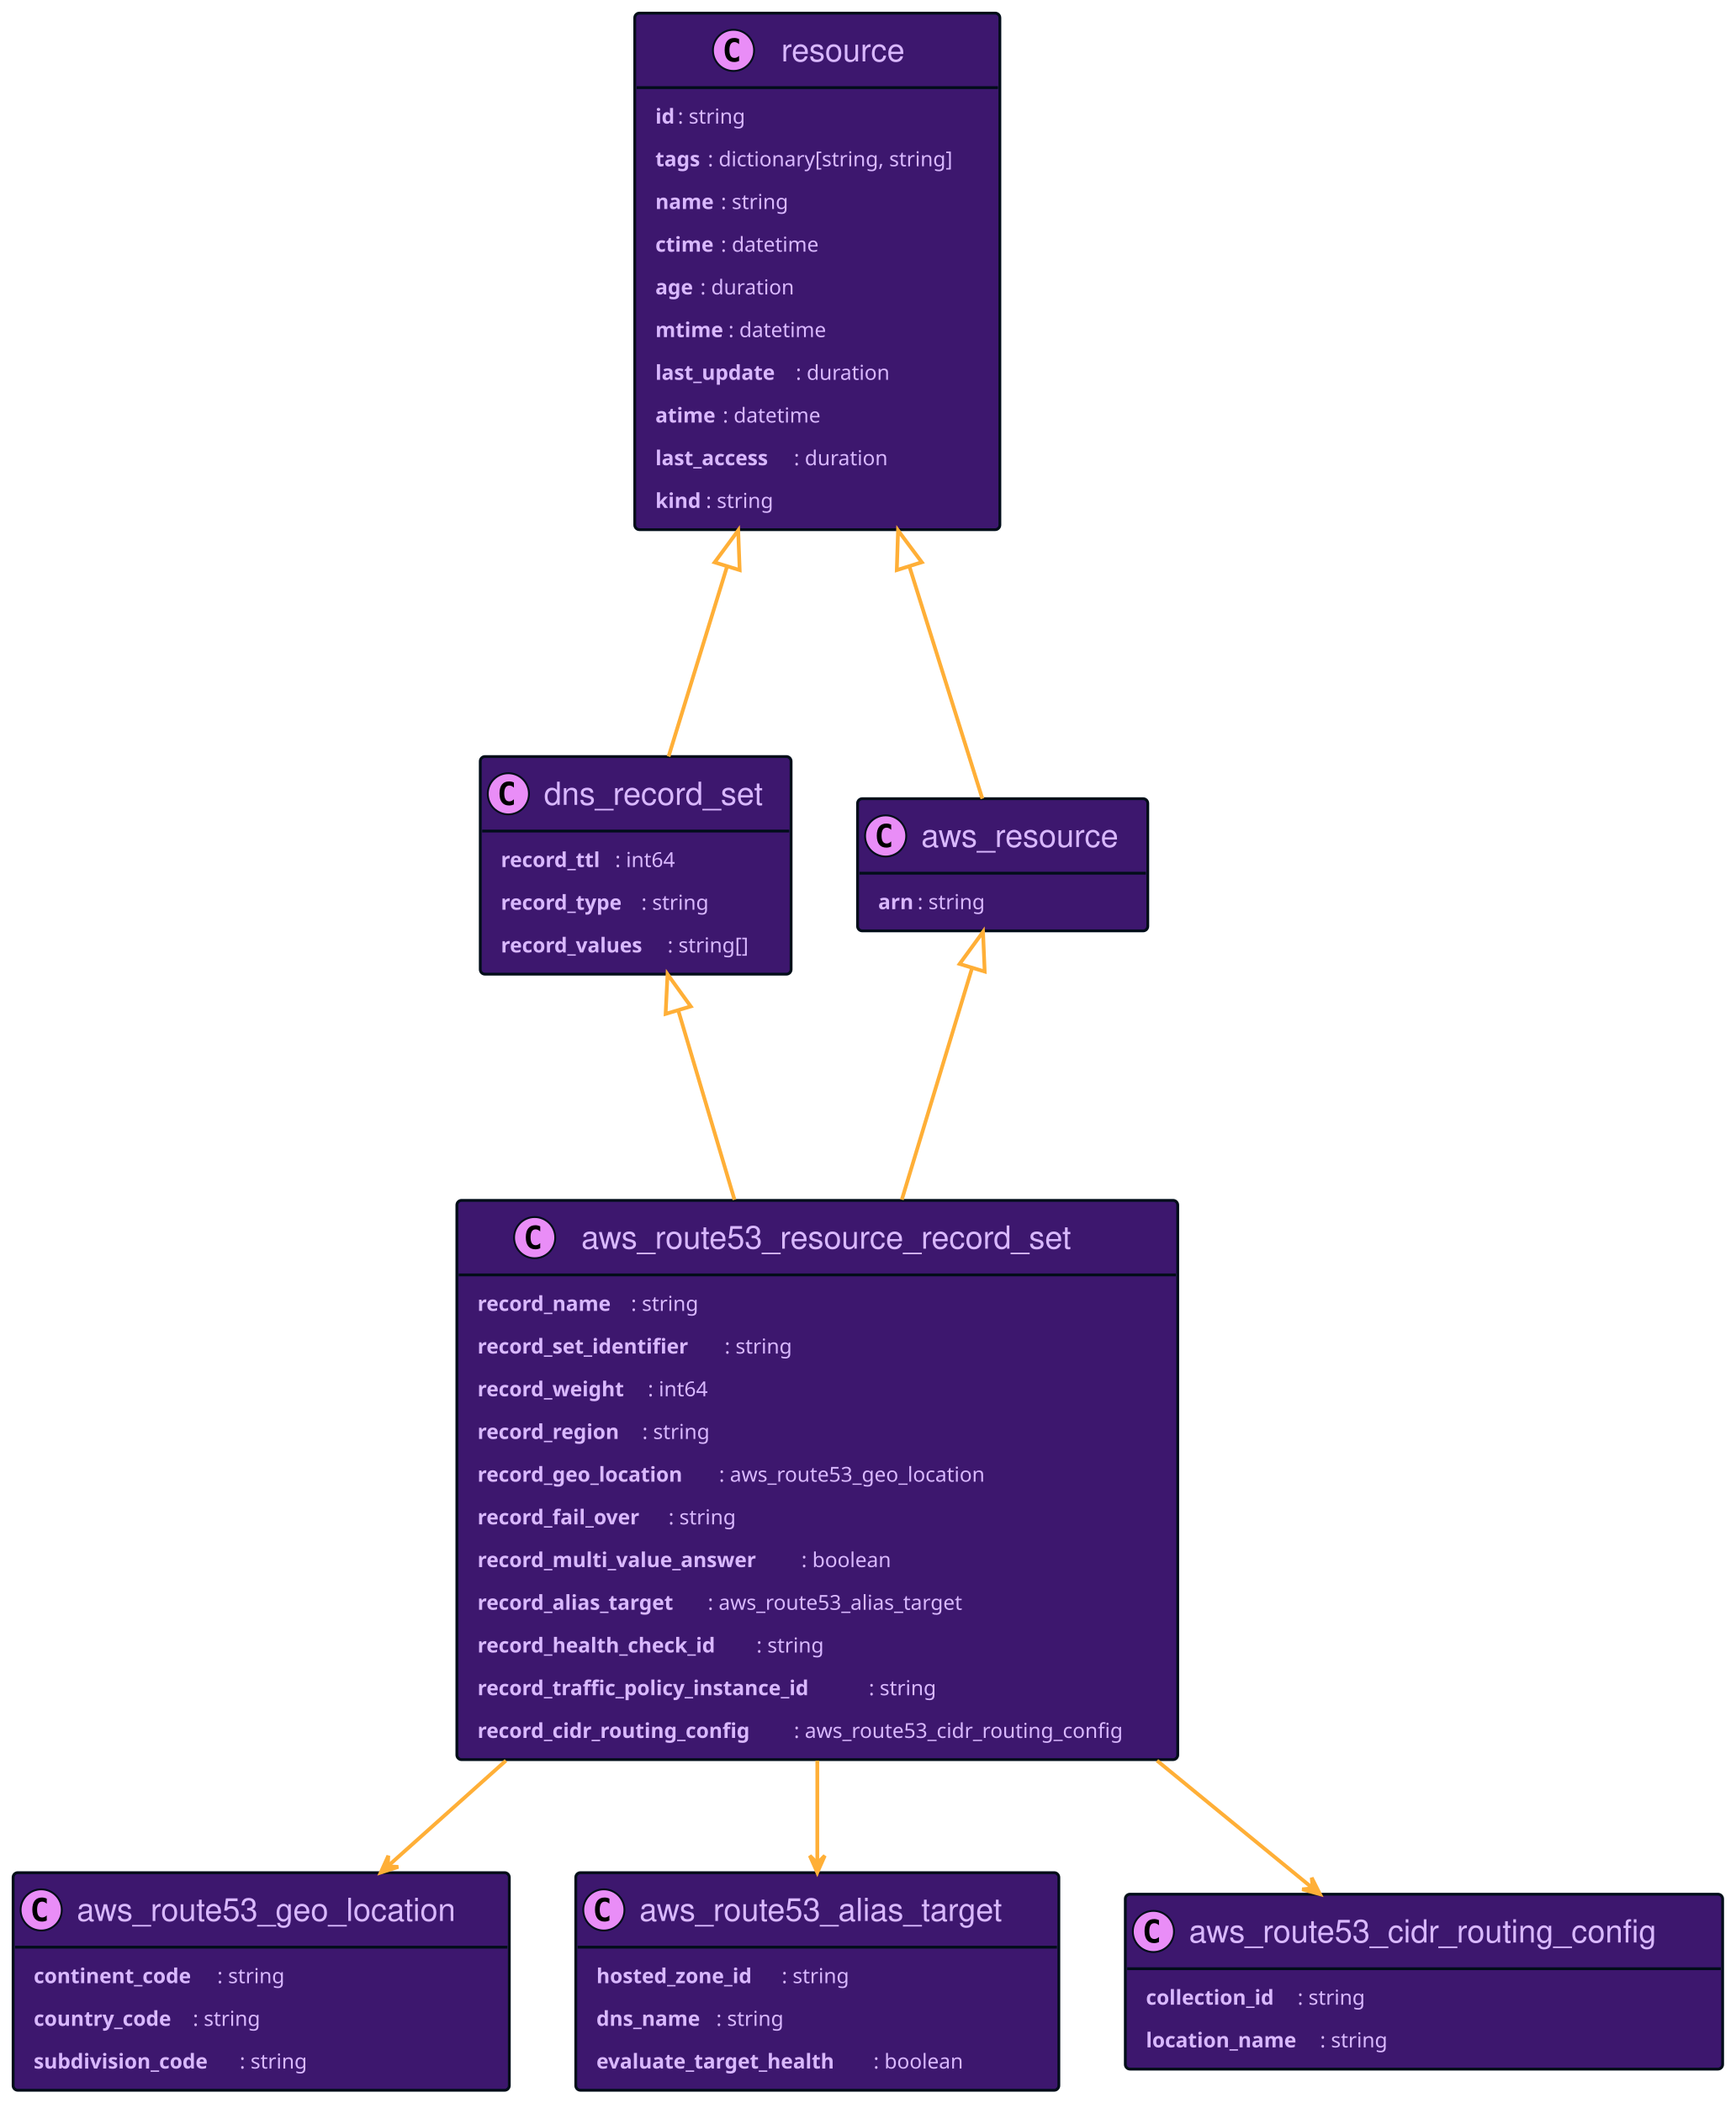
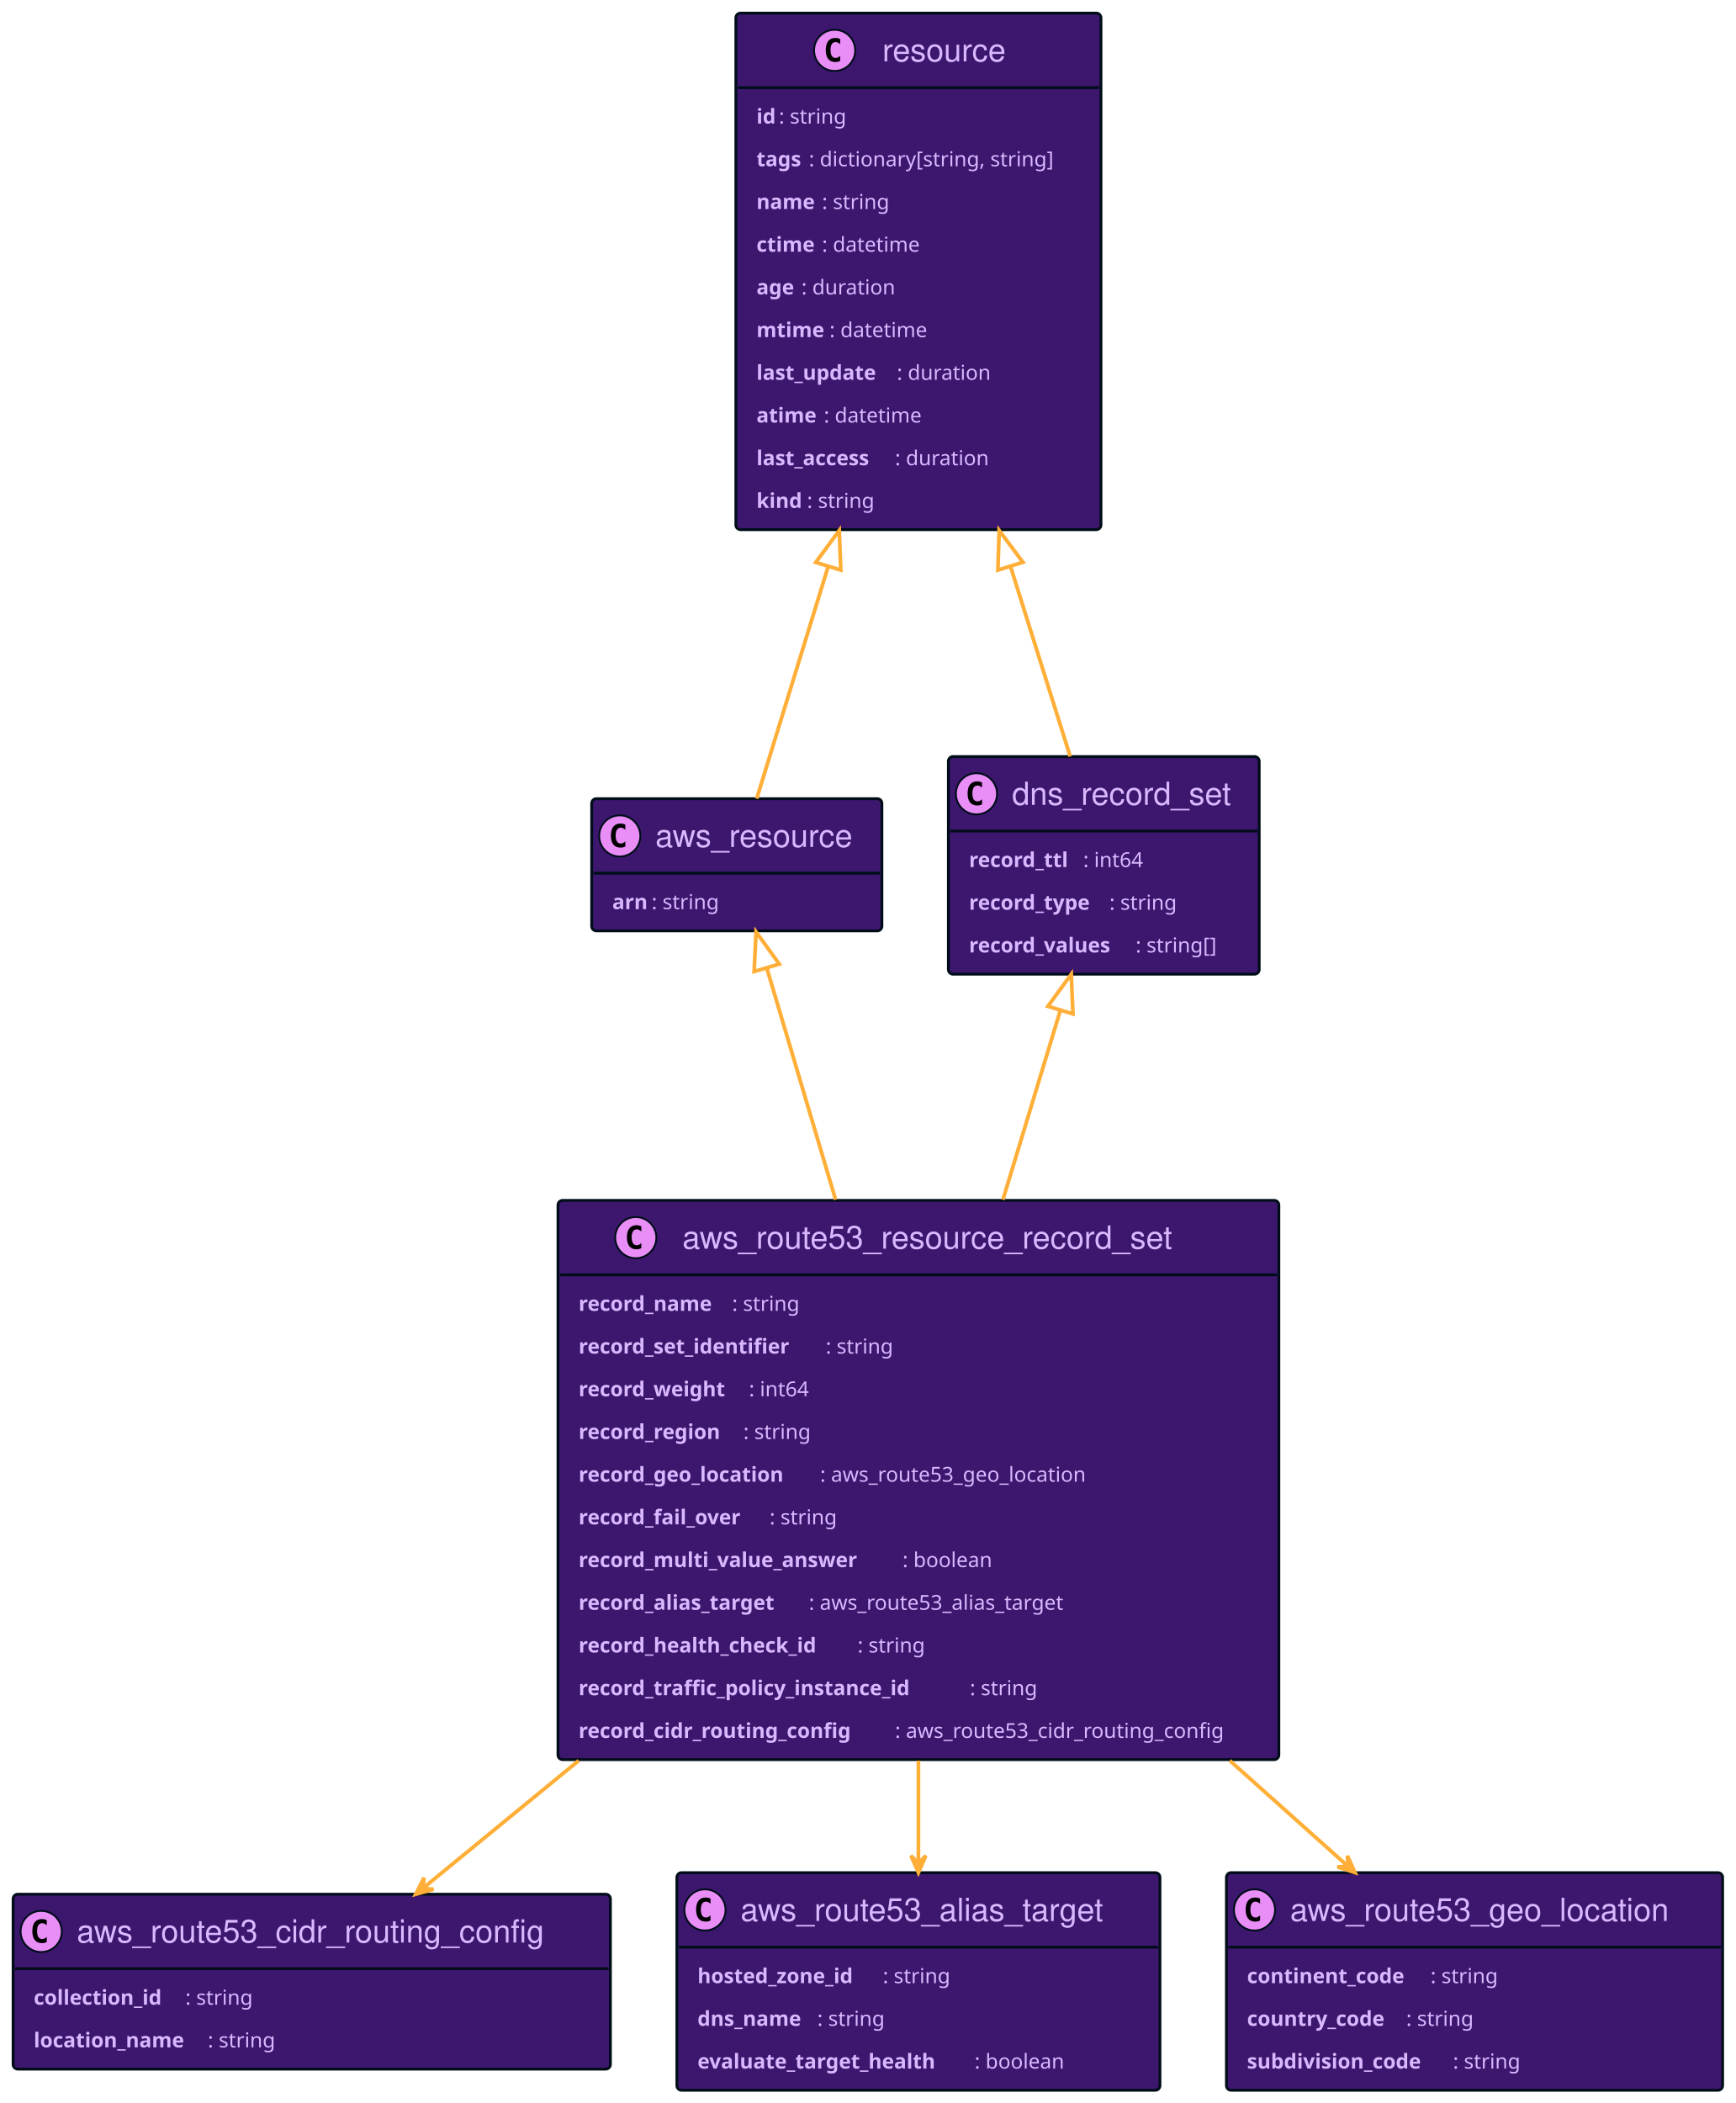
<svg xmlns="http://www.w3.org/2000/svg" xmlns:xlink="http://www.w3.org/1999/xlink" width="927" height="1123" preserveAspectRatio="none" style="width:927px;height:1123px;background:#00000000">
-   <a xlink:actuate="onRequest" xlink:href="#a" xlink:show="new" xlink:title="#dns_record_set" xlink:type="simple" target="_top">
-     <rect id="a" width="166" height="116.203" x="256.5" y="404" fill="#3D176E" rx="2.5" ry="2.5" style="stroke:#000d19;stroke-width:1.5" />
-     <circle cx="271.5" cy="423.894" r="11" fill="#E98DF7" style="stroke:#000d19;stroke-width:1" />
-     <path d="M274.469 429.535q-.578.297-1.219.438-.64.156-1.344.156-2.5 0-3.828-1.64-1.312-1.657-1.312-4.782t1.312-4.781q1.328-1.656 3.828-1.656.703 0 1.344.156.656.156 1.219.453v2.719q-.625-.579-1.219-.844-.594-.281-1.219-.281-1.344 0-2.031 1.078-.688 1.062-.688 3.156 0 2.094.688 3.172.688 1.062 2.031 1.062.625 0 1.219-.265.594-.281 1.219-.86v2.72Z" />
-     <text x="290.5" y="429.78" fill="#D9B8FF" font-family="Helvetica" font-size="17" textLength="124">dns_record_set</text>
-     <path d="M257.5 443.789h164" style="stroke:#000d19;stroke-width:1.5" />
-     <text x="267.5" y="463" fill="#D9B8FF" font-family="sans-serif" font-size="11" font-weight="bold" textLength="61">record_ttl</text>
-     <text x="328.5" y="463" fill="#D9B8FF" font-family="sans-serif" font-size="11" textLength="36">: int64</text>
-     <text x="267.5" y="485.804" fill="#D9B8FF" font-family="sans-serif" font-size="11" font-weight="bold" textLength="75">record_type</text>
-     <text x="342.5" y="485.804" fill="#D9B8FF" font-family="sans-serif" font-size="11" textLength="41">: string</text>
-     <text x="267.5" y="508.609" fill="#D9B8FF" font-family="sans-serif" font-size="11" font-weight="bold" textLength="89">record_values</text>
-     <text x="356.5" y="508.609" fill="#D9B8FF" font-family="sans-serif" font-size="11" textLength="49">: string[]</text>
+   <a xlink:actuate="onRequest" xlink:href="#a" xlink:show="new" xlink:title="#aws_route53_cidr_routing_config" xlink:type="simple" target="_top">
+     <rect id="a" width="319" height="93.398" x="7" y="1011.5" fill="#3D176E" rx="2.5" ry="2.5" style="stroke:#000d19;stroke-width:1.5" />
+     <circle cx="22" cy="1031.395" r="11" fill="#E98DF7" style="stroke:#000d19;stroke-width:1" />
+     <path d="M24.969 1037.035q-.578.297-1.219.438-.64.156-1.344.156-2.5 0-3.828-1.64-1.312-1.657-1.312-4.782t1.312-4.781q1.328-1.656 3.828-1.656.703 0 1.344.156.656.156 1.219.453v2.719q-.625-.578-1.219-.844-.594-.281-1.219-.281-1.343 0-2.031 1.078-.688 1.062-.688 3.156 0 2.094.688 3.172.688 1.062 2.031 1.062.625 0 1.219-.265.594-.281 1.219-.86v2.72Z" />
+     <text x="41" y="1037.28" fill="#D9B8FF" font-family="Helvetica" font-size="17" textLength="277">aws_route53_cidr_routing_config</text>
+     <path d="M8 1051.289h317" style="stroke:#000d19;stroke-width:1.5" />
+     <text x="18" y="1070.499" fill="#D9B8FF" font-family="sans-serif" font-size="11" font-weight="bold" textLength="81">collection_id</text>
+     <text x="99" y="1070.499" fill="#D9B8FF" font-family="sans-serif" font-size="11" textLength="41">: string</text>
+     <text x="18" y="1093.304" fill="#D9B8FF" font-family="sans-serif" font-size="11" font-weight="bold" textLength="93">location_name</text>
+     <text x="111" y="1093.304" fill="#D9B8FF" font-family="sans-serif" font-size="11" textLength="41">: string</text>
  </a>
  <a xlink:actuate="onRequest" xlink:href="#b" xlink:show="new" xlink:title="#resource" xlink:type="simple" target="_top">
-     <rect id="b" width="195" height="275.836" x="339" y="7" fill="#3D176E" rx="2.5" ry="2.5" style="stroke:#000d19;stroke-width:1.5" />
-     <circle cx="391.75" cy="26.895" r="11" fill="#E98DF7" style="stroke:#000d19;stroke-width:1" />
-     <path d="M394.719 32.535q-.578.297-1.219.438-.64.156-1.344.156-2.5 0-3.828-1.64-1.312-1.657-1.312-4.782t1.312-4.781q1.328-1.656 3.828-1.656.703 0 1.344.156.656.156 1.219.453v2.719q-.625-.578-1.219-.844-.594-.281-1.219-.281-1.344 0-2.031 1.078-.688 1.062-.688 3.156 0 2.094.688 3.172.688 1.062 2.031 1.062.625 0 1.219-.265.594-.281 1.219-.86v2.72Z" />
-     <text x="417.25" y="32.78" fill="#D9B8FF" font-family="Helvetica" font-size="17" textLength="71">resource</text>
-     <path d="M340 46.789h193" style="stroke:#000d19;stroke-width:1.5" />
-     <text x="350" y="65.999" fill="#D9B8FF" font-family="sans-serif" font-size="11" font-weight="bold" textLength="12">id</text>
-     <text x="362" y="65.999" fill="#D9B8FF" font-family="sans-serif" font-size="11" textLength="41">: string</text>
-     <text x="350" y="88.804" fill="#D9B8FF" font-family="sans-serif" font-size="11" font-weight="bold" textLength="28">tags</text>
-     <text x="378" y="88.804" fill="#D9B8FF" font-family="sans-serif" font-size="11" textLength="145">: dictionary[string, string]</text>
-     <text x="350" y="111.609" fill="#D9B8FF" font-family="sans-serif" font-size="11" font-weight="bold" textLength="35">name</text>
-     <text x="385" y="111.609" fill="#D9B8FF" font-family="sans-serif" font-size="11" textLength="41">: string</text>
-     <text x="350" y="134.414" fill="#D9B8FF" font-family="sans-serif" font-size="11" font-weight="bold" textLength="35">ctime</text>
-     <text x="385" y="134.414" fill="#D9B8FF" font-family="sans-serif" font-size="11" textLength="58">: datetime</text>
-     <text x="350" y="157.218" fill="#D9B8FF" font-family="sans-serif" font-size="11" font-weight="bold" textLength="24">age</text>
-     <text x="374" y="157.218" fill="#D9B8FF" font-family="sans-serif" font-size="11" textLength="55">: duration</text>
-     <text x="350" y="180.023" fill="#D9B8FF" font-family="sans-serif" font-size="11" font-weight="bold" textLength="39">mtime</text>
-     <text x="389" y="180.023" fill="#D9B8FF" font-family="sans-serif" font-size="11" textLength="58">: datetime</text>
-     <text x="350" y="202.828" fill="#D9B8FF" font-family="sans-serif" font-size="11" font-weight="bold" textLength="75">last_update</text>
-     <text x="425" y="202.828" fill="#D9B8FF" font-family="sans-serif" font-size="11" textLength="55">: duration</text>
-     <text x="350" y="225.632" fill="#D9B8FF" font-family="sans-serif" font-size="11" font-weight="bold" textLength="36">atime</text>
-     <text x="386" y="225.632" fill="#D9B8FF" font-family="sans-serif" font-size="11" textLength="58">: datetime</text>
-     <text x="350" y="248.437" fill="#D9B8FF" font-family="sans-serif" font-size="11" font-weight="bold" textLength="74">last_access</text>
-     <text x="424" y="248.437" fill="#D9B8FF" font-family="sans-serif" font-size="11" textLength="55">: duration</text>
-     <text x="350" y="271.242" fill="#D9B8FF" font-family="sans-serif" font-size="11" font-weight="bold" textLength="27">kind</text>
-     <text x="377" y="271.242" fill="#D9B8FF" font-family="sans-serif" font-size="11" textLength="41">: string</text>
+     <rect id="b" width="195" height="275.836" x="393" y="7" fill="#3D176E" rx="2.5" ry="2.5" style="stroke:#000d19;stroke-width:1.5" />
+     <circle cx="445.75" cy="26.895" r="11" fill="#E98DF7" style="stroke:#000d19;stroke-width:1" />
+     <path d="M448.719 32.535q-.578.297-1.219.438-.64.156-1.344.156-2.5 0-3.828-1.64-1.312-1.657-1.312-4.782t1.312-4.781q1.328-1.656 3.828-1.656.703 0 1.344.156.656.156 1.219.453v2.719q-.625-.578-1.219-.844-.594-.281-1.219-.281-1.344 0-2.031 1.078-.688 1.062-.688 3.156 0 2.094.688 3.172.688 1.062 2.031 1.062.625 0 1.219-.265.594-.281 1.219-.86v2.72Z" />
+     <text x="471.25" y="32.78" fill="#D9B8FF" font-family="Helvetica" font-size="17" textLength="71">resource</text>
+     <path d="M394 46.789h193" style="stroke:#000d19;stroke-width:1.5" />
+     <text x="404" y="65.999" fill="#D9B8FF" font-family="sans-serif" font-size="11" font-weight="bold" textLength="12">id</text>
+     <text x="416" y="65.999" fill="#D9B8FF" font-family="sans-serif" font-size="11" textLength="41">: string</text>
+     <text x="404" y="88.804" fill="#D9B8FF" font-family="sans-serif" font-size="11" font-weight="bold" textLength="28">tags</text>
+     <text x="432" y="88.804" fill="#D9B8FF" font-family="sans-serif" font-size="11" textLength="145">: dictionary[string, string]</text>
+     <text x="404" y="111.609" fill="#D9B8FF" font-family="sans-serif" font-size="11" font-weight="bold" textLength="35">name</text>
+     <text x="439" y="111.609" fill="#D9B8FF" font-family="sans-serif" font-size="11" textLength="41">: string</text>
+     <text x="404" y="134.414" fill="#D9B8FF" font-family="sans-serif" font-size="11" font-weight="bold" textLength="35">ctime</text>
+     <text x="439" y="134.414" fill="#D9B8FF" font-family="sans-serif" font-size="11" textLength="58">: datetime</text>
+     <text x="404" y="157.218" fill="#D9B8FF" font-family="sans-serif" font-size="11" font-weight="bold" textLength="24">age</text>
+     <text x="428" y="157.218" fill="#D9B8FF" font-family="sans-serif" font-size="11" textLength="55">: duration</text>
+     <text x="404" y="180.023" fill="#D9B8FF" font-family="sans-serif" font-size="11" font-weight="bold" textLength="39">mtime</text>
+     <text x="443" y="180.023" fill="#D9B8FF" font-family="sans-serif" font-size="11" textLength="58">: datetime</text>
+     <text x="404" y="202.828" fill="#D9B8FF" font-family="sans-serif" font-size="11" font-weight="bold" textLength="75">last_update</text>
+     <text x="479" y="202.828" fill="#D9B8FF" font-family="sans-serif" font-size="11" textLength="55">: duration</text>
+     <text x="404" y="225.632" fill="#D9B8FF" font-family="sans-serif" font-size="11" font-weight="bold" textLength="36">atime</text>
+     <text x="440" y="225.632" fill="#D9B8FF" font-family="sans-serif" font-size="11" textLength="58">: datetime</text>
+     <text x="404" y="248.437" fill="#D9B8FF" font-family="sans-serif" font-size="11" font-weight="bold" textLength="74">last_access</text>
+     <text x="478" y="248.437" fill="#D9B8FF" font-family="sans-serif" font-size="11" textLength="55">: duration</text>
+     <text x="404" y="271.242" fill="#D9B8FF" font-family="sans-serif" font-size="11" font-weight="bold" textLength="27">kind</text>
+     <text x="431" y="271.242" fill="#D9B8FF" font-family="sans-serif" font-size="11" textLength="41">: string</text>
  </a>
  <a xlink:actuate="onRequest" xlink:href="#c" xlink:show="new" xlink:title="#aws_resource" xlink:type="simple" target="_top">
-     <rect id="c" width="155" height="70.594" x="458" y="426.5" fill="#3D176E" rx="2.5" ry="2.5" style="stroke:#000d19;stroke-width:1.5" />
-     <circle cx="473" cy="446.394" r="11" fill="#E98DF7" style="stroke:#000d19;stroke-width:1" />
-     <path d="M475.969 452.035q-.578.297-1.219.438-.64.156-1.344.156-2.5 0-3.828-1.64-1.312-1.657-1.312-4.782t1.312-4.781q1.328-1.656 3.828-1.656.703 0 1.344.156.656.156 1.219.453v2.719q-.625-.579-1.219-.844-.594-.281-1.219-.281-1.344 0-2.031 1.078-.688 1.062-.688 3.156 0 2.094.688 3.172.688 1.062 2.031 1.062.625 0 1.219-.265.594-.281 1.219-.86v2.72Z" />
-     <text x="492" y="452.28" fill="#D9B8FF" font-family="Helvetica" font-size="17" textLength="113">aws_resource</text>
-     <path d="M459 466.289h153" style="stroke:#000d19;stroke-width:1.5" />
-     <text x="469" y="485.5" fill="#D9B8FF" font-family="sans-serif" font-size="11" font-weight="bold" textLength="21">arn</text>
-     <text x="490" y="485.5" fill="#D9B8FF" font-family="sans-serif" font-size="11" textLength="41">: string</text>
+     <rect id="c" width="155" height="70.594" x="316" y="426.5" fill="#3D176E" rx="2.5" ry="2.5" style="stroke:#000d19;stroke-width:1.5" />
+     <circle cx="331" cy="446.394" r="11" fill="#E98DF7" style="stroke:#000d19;stroke-width:1" />
+     <path d="M333.969 452.035q-.578.297-1.219.438-.64.156-1.344.156-2.5 0-3.828-1.64-1.312-1.657-1.312-4.782t1.312-4.781q1.328-1.656 3.828-1.656.703 0 1.344.156.656.156 1.219.453v2.719q-.625-.579-1.219-.844-.594-.281-1.219-.281-1.344 0-2.031 1.078-.688 1.062-.688 3.156 0 2.094.688 3.172.688 1.062 2.031 1.062.625 0 1.219-.265.594-.281 1.219-.86v2.72Z" />
+     <text x="350" y="452.28" fill="#D9B8FF" font-family="Helvetica" font-size="17" textLength="113">aws_resource</text>
+     <path d="M317 466.289h153" style="stroke:#000d19;stroke-width:1.5" />
+     <text x="327" y="485.5" fill="#D9B8FF" font-family="sans-serif" font-size="11" font-weight="bold" textLength="21">arn</text>
+     <text x="348" y="485.5" fill="#D9B8FF" font-family="sans-serif" font-size="11" textLength="41">: string</text>
  </a>
  <a xlink:actuate="onRequest" xlink:href="#d" xlink:show="new" xlink:title="#aws_route53_resource_record_set" xlink:type="simple" target="_top">
-     <rect id="d" width="385" height="298.641" x="244" y="641" fill="#3D176E" rx="2.5" ry="2.5" style="stroke:#000d19;stroke-width:1.5" />
-     <circle cx="285.55" cy="660.894" r="11" fill="#E98DF7" style="stroke:#000d19;stroke-width:1" />
-     <path d="M288.519 666.535q-.578.297-1.219.438-.64.156-1.344.156-2.5 0-3.828-1.64-1.312-1.657-1.312-4.782t1.312-4.781q1.328-1.657 3.828-1.657.703 0 1.344.157.656.156 1.219.453v2.719q-.625-.578-1.219-.844-.594-.281-1.219-.281-1.344 0-2.031 1.078-.688 1.062-.688 3.156 0 2.094.688 3.172.688 1.062 2.031 1.062.625 0 1.219-.265.594-.282 1.219-.86v2.72Z" />
-     <text x="310.45" y="666.78" fill="#D9B8FF" font-family="Helvetica" font-size="17" textLength="284">aws_route53_resource_record_set</text>
-     <path d="M245 680.789h383" style="stroke:#000d19;stroke-width:1.5" />
-     <text x="255" y="700" fill="#D9B8FF" font-family="sans-serif" font-size="11" font-weight="bold" textLength="82">record_name</text>
-     <text x="337" y="700" fill="#D9B8FF" font-family="sans-serif" font-size="11" textLength="41">: string</text>
-     <text x="255" y="722.804" fill="#D9B8FF" font-family="sans-serif" font-size="11" font-weight="bold" textLength="132">record_set_identifier</text>
-     <text x="387" y="722.804" fill="#D9B8FF" font-family="sans-serif" font-size="11" textLength="41">: string</text>
-     <text x="255" y="745.609" fill="#D9B8FF" font-family="sans-serif" font-size="11" font-weight="bold" textLength="91">record_weight</text>
-     <text x="346" y="745.609" fill="#D9B8FF" font-family="sans-serif" font-size="11" textLength="36">: int64</text>
-     <text x="255" y="768.414" fill="#D9B8FF" font-family="sans-serif" font-size="11" font-weight="bold" textLength="88">record_region</text>
-     <text x="343" y="768.414" fill="#D9B8FF" font-family="sans-serif" font-size="11" textLength="41">: string</text>
-     <text x="255" y="791.218" fill="#D9B8FF" font-family="sans-serif" font-size="11" font-weight="bold" textLength="129">record_geo_location</text>
-     <text x="384" y="791.218" fill="#D9B8FF" font-family="sans-serif" font-size="11" textLength="158">: aws_route53_geo_location</text>
-     <text x="255" y="814.023" fill="#D9B8FF" font-family="sans-serif" font-size="11" font-weight="bold" textLength="102">record_fail_over</text>
-     <text x="357" y="814.023" fill="#D9B8FF" font-family="sans-serif" font-size="11" textLength="41">: string</text>
-     <text x="255" y="836.828" fill="#D9B8FF" font-family="sans-serif" font-size="11" font-weight="bold" textLength="173">record_multi_value_answer</text>
-     <text x="428" y="836.828" fill="#D9B8FF" font-family="sans-serif" font-size="11" textLength="53">: boolean</text>
-     <text x="255" y="859.632" fill="#D9B8FF" font-family="sans-serif" font-size="11" font-weight="bold" textLength="123">record_alias_target</text>
-     <text x="378" y="859.632" fill="#D9B8FF" font-family="sans-serif" font-size="11" textLength="154">: aws_route53_alias_target</text>
-     <text x="255" y="882.437" fill="#D9B8FF" font-family="sans-serif" font-size="11" font-weight="bold" textLength="149">record_health_check_id</text>
-     <text x="404" y="882.437" fill="#D9B8FF" font-family="sans-serif" font-size="11" textLength="41">: string</text>
-     <text x="255" y="905.242" fill="#D9B8FF" font-family="sans-serif" font-size="11" font-weight="bold" textLength="209">record_traffic_policy_instance_id</text>
-     <text x="464" y="905.242" fill="#D9B8FF" font-family="sans-serif" font-size="11" textLength="41">: string</text>
-     <text x="255" y="928.046" fill="#D9B8FF" font-family="sans-serif" font-size="11" font-weight="bold" textLength="169">record_cidr_routing_config</text>
-     <text x="424" y="928.046" fill="#D9B8FF" font-family="sans-serif" font-size="11" textLength="194">: aws_route53_cidr_routing_config</text>
+     <rect id="d" width="385" height="298.641" x="298" y="641" fill="#3D176E" rx="2.5" ry="2.5" style="stroke:#000d19;stroke-width:1.5" />
+     <circle cx="339.55" cy="660.894" r="11" fill="#E98DF7" style="stroke:#000d19;stroke-width:1" />
+     <path d="M342.519 666.535q-.578.297-1.219.438-.64.156-1.344.156-2.5 0-3.828-1.64-1.312-1.657-1.312-4.782t1.312-4.781q1.328-1.657 3.828-1.657.703 0 1.344.157.656.156 1.219.453v2.719q-.625-.578-1.219-.844-.594-.281-1.219-.281-1.344 0-2.031 1.078-.688 1.062-.688 3.156 0 2.094.688 3.172.688 1.062 2.031 1.062.625 0 1.219-.265.594-.282 1.219-.86v2.72Z" />
+     <text x="364.45" y="666.78" fill="#D9B8FF" font-family="Helvetica" font-size="17" textLength="284">aws_route53_resource_record_set</text>
+     <path d="M299 680.789h383" style="stroke:#000d19;stroke-width:1.5" />
+     <text x="309" y="700" fill="#D9B8FF" font-family="sans-serif" font-size="11" font-weight="bold" textLength="82">record_name</text>
+     <text x="391" y="700" fill="#D9B8FF" font-family="sans-serif" font-size="11" textLength="41">: string</text>
+     <text x="309" y="722.804" fill="#D9B8FF" font-family="sans-serif" font-size="11" font-weight="bold" textLength="132">record_set_identifier</text>
+     <text x="441" y="722.804" fill="#D9B8FF" font-family="sans-serif" font-size="11" textLength="41">: string</text>
+     <text x="309" y="745.609" fill="#D9B8FF" font-family="sans-serif" font-size="11" font-weight="bold" textLength="91">record_weight</text>
+     <text x="400" y="745.609" fill="#D9B8FF" font-family="sans-serif" font-size="11" textLength="36">: int64</text>
+     <text x="309" y="768.414" fill="#D9B8FF" font-family="sans-serif" font-size="11" font-weight="bold" textLength="88">record_region</text>
+     <text x="397" y="768.414" fill="#D9B8FF" font-family="sans-serif" font-size="11" textLength="41">: string</text>
+     <text x="309" y="791.218" fill="#D9B8FF" font-family="sans-serif" font-size="11" font-weight="bold" textLength="129">record_geo_location</text>
+     <text x="438" y="791.218" fill="#D9B8FF" font-family="sans-serif" font-size="11" textLength="158">: aws_route53_geo_location</text>
+     <text x="309" y="814.023" fill="#D9B8FF" font-family="sans-serif" font-size="11" font-weight="bold" textLength="102">record_fail_over</text>
+     <text x="411" y="814.023" fill="#D9B8FF" font-family="sans-serif" font-size="11" textLength="41">: string</text>
+     <text x="309" y="836.828" fill="#D9B8FF" font-family="sans-serif" font-size="11" font-weight="bold" textLength="173">record_multi_value_answer</text>
+     <text x="482" y="836.828" fill="#D9B8FF" font-family="sans-serif" font-size="11" textLength="53">: boolean</text>
+     <text x="309" y="859.632" fill="#D9B8FF" font-family="sans-serif" font-size="11" font-weight="bold" textLength="123">record_alias_target</text>
+     <text x="432" y="859.632" fill="#D9B8FF" font-family="sans-serif" font-size="11" textLength="154">: aws_route53_alias_target</text>
+     <text x="309" y="882.437" fill="#D9B8FF" font-family="sans-serif" font-size="11" font-weight="bold" textLength="149">record_health_check_id</text>
+     <text x="458" y="882.437" fill="#D9B8FF" font-family="sans-serif" font-size="11" textLength="41">: string</text>
+     <text x="309" y="905.242" fill="#D9B8FF" font-family="sans-serif" font-size="11" font-weight="bold" textLength="209">record_traffic_policy_instance_id</text>
+     <text x="518" y="905.242" fill="#D9B8FF" font-family="sans-serif" font-size="11" textLength="41">: string</text>
+     <text x="309" y="928.046" fill="#D9B8FF" font-family="sans-serif" font-size="11" font-weight="bold" textLength="169">record_cidr_routing_config</text>
+     <text x="478" y="928.046" fill="#D9B8FF" font-family="sans-serif" font-size="11" textLength="194">: aws_route53_cidr_routing_config</text>
  </a>
-   <a xlink:actuate="onRequest" xlink:href="#e" xlink:show="new" xlink:title="#aws_route53_geo_location" xlink:type="simple" target="_top">
-     <rect id="e" width="265" height="116.203" x="7" y="1000" fill="#3D176E" rx="2.5" ry="2.5" style="stroke:#000d19;stroke-width:1.5" />
-     <circle cx="22" cy="1019.894" r="11" fill="#E98DF7" style="stroke:#000d19;stroke-width:1" />
-     <path d="M24.969 1025.535q-.578.297-1.219.438-.64.156-1.344.156-2.5 0-3.828-1.64-1.312-1.657-1.312-4.782t1.312-4.781q1.328-1.657 3.828-1.657.703 0 1.344.157.656.156 1.219.453v2.719q-.625-.578-1.219-.844-.594-.281-1.219-.281-1.343 0-2.031 1.078-.688 1.062-.688 3.156 0 2.094.688 3.172.688 1.062 2.031 1.062.625 0 1.219-.265.594-.282 1.219-.86v2.72Z" />
-     <text x="41" y="1025.78" fill="#D9B8FF" font-family="Helvetica" font-size="17" textLength="223">aws_route53_geo_location</text>
-     <path d="M8 1039.789h263" style="stroke:#000d19;stroke-width:1.5" />
-     <text x="18" y="1058.999" fill="#D9B8FF" font-family="sans-serif" font-size="11" font-weight="bold" textLength="98">continent_code</text>
-     <text x="116" y="1058.999" fill="#D9B8FF" font-family="sans-serif" font-size="11" textLength="41">: string</text>
-     <text x="18" y="1081.804" fill="#D9B8FF" font-family="sans-serif" font-size="11" font-weight="bold" textLength="85">country_code</text>
-     <text x="103" y="1081.804" fill="#D9B8FF" font-family="sans-serif" font-size="11" textLength="41">: string</text>
-     <text x="18" y="1104.609" fill="#D9B8FF" font-family="sans-serif" font-size="11" font-weight="bold" textLength="110">subdivision_code</text>
-     <text x="128" y="1104.609" fill="#D9B8FF" font-family="sans-serif" font-size="11" textLength="41">: string</text>
+   <a xlink:actuate="onRequest" xlink:href="#e" xlink:show="new" xlink:title="#aws_route53_alias_target" xlink:type="simple" target="_top">
+     <rect id="e" width="258" height="116.203" x="361.5" y="1000" fill="#3D176E" rx="2.5" ry="2.5" style="stroke:#000d19;stroke-width:1.5" />
+     <circle cx="376.5" cy="1019.894" r="11" fill="#E98DF7" style="stroke:#000d19;stroke-width:1" />
+     <path d="M379.469 1025.535q-.578.297-1.219.438-.64.156-1.344.156-2.5 0-3.828-1.64-1.312-1.657-1.312-4.782t1.312-4.781q1.328-1.657 3.828-1.657.703 0 1.344.157.656.156 1.219.453v2.719q-.625-.578-1.219-.844-.594-.281-1.219-.281-1.344 0-2.031 1.078-.688 1.062-.688 3.156 0 2.094.688 3.172.688 1.062 2.031 1.062.625 0 1.219-.265.594-.282 1.219-.86v2.72Z" />
+     <text x="395.5" y="1025.78" fill="#D9B8FF" font-family="Helvetica" font-size="17" textLength="216">aws_route53_alias_target</text>
+     <path d="M362.5 1039.789h256" style="stroke:#000d19;stroke-width:1.5" />
+     <text x="372.5" y="1058.999" fill="#D9B8FF" font-family="sans-serif" font-size="11" font-weight="bold" textLength="99">hosted_zone_id</text>
+     <text x="471.5" y="1058.999" fill="#D9B8FF" font-family="sans-serif" font-size="11" textLength="41">: string</text>
+     <text x="372.5" y="1081.804" fill="#D9B8FF" font-family="sans-serif" font-size="11" font-weight="bold" textLength="64">dns_name</text>
+     <text x="436.5" y="1081.804" fill="#D9B8FF" font-family="sans-serif" font-size="11" textLength="41">: string</text>
+     <text x="372.5" y="1104.609" fill="#D9B8FF" font-family="sans-serif" font-size="11" font-weight="bold" textLength="148">evaluate_target_health</text>
+     <text x="520.5" y="1104.609" fill="#D9B8FF" font-family="sans-serif" font-size="11" textLength="53">: boolean</text>
  </a>
-   <a xlink:actuate="onRequest" xlink:href="#f" xlink:show="new" xlink:title="#aws_route53_alias_target" xlink:type="simple" target="_top">
-     <rect id="f" width="258" height="116.203" x="307.5" y="1000" fill="#3D176E" rx="2.5" ry="2.5" style="stroke:#000d19;stroke-width:1.5" />
-     <circle cx="322.5" cy="1019.894" r="11" fill="#E98DF7" style="stroke:#000d19;stroke-width:1" />
-     <path d="M325.469 1025.535q-.578.297-1.219.438-.64.156-1.344.156-2.5 0-3.828-1.64-1.312-1.657-1.312-4.782t1.312-4.781q1.328-1.657 3.828-1.657.703 0 1.344.157.656.156 1.219.453v2.719q-.625-.578-1.219-.844-.594-.281-1.219-.281-1.344 0-2.031 1.078-.688 1.062-.688 3.156 0 2.094.688 3.172.688 1.062 2.031 1.062.625 0 1.219-.265.594-.282 1.219-.86v2.72Z" />
-     <text x="341.5" y="1025.78" fill="#D9B8FF" font-family="Helvetica" font-size="17" textLength="216">aws_route53_alias_target</text>
-     <path d="M308.5 1039.789h256" style="stroke:#000d19;stroke-width:1.5" />
-     <text x="318.5" y="1058.999" fill="#D9B8FF" font-family="sans-serif" font-size="11" font-weight="bold" textLength="99">hosted_zone_id</text>
-     <text x="417.5" y="1058.999" fill="#D9B8FF" font-family="sans-serif" font-size="11" textLength="41">: string</text>
-     <text x="318.5" y="1081.804" fill="#D9B8FF" font-family="sans-serif" font-size="11" font-weight="bold" textLength="64">dns_name</text>
-     <text x="382.5" y="1081.804" fill="#D9B8FF" font-family="sans-serif" font-size="11" textLength="41">: string</text>
-     <text x="318.5" y="1104.609" fill="#D9B8FF" font-family="sans-serif" font-size="11" font-weight="bold" textLength="148">evaluate_target_health</text>
-     <text x="466.5" y="1104.609" fill="#D9B8FF" font-family="sans-serif" font-size="11" textLength="53">: boolean</text>
+   <a xlink:actuate="onRequest" xlink:href="#f" xlink:show="new" xlink:title="#aws_route53_geo_location" xlink:type="simple" target="_top">
+     <rect id="f" width="265" height="116.203" x="655" y="1000" fill="#3D176E" rx="2.5" ry="2.5" style="stroke:#000d19;stroke-width:1.5" />
+     <circle cx="670" cy="1019.894" r="11" fill="#E98DF7" style="stroke:#000d19;stroke-width:1" />
+     <path d="M672.969 1025.535q-.578.297-1.219.438-.64.156-1.344.156-2.5 0-3.828-1.64-1.312-1.657-1.312-4.782t1.312-4.781q1.328-1.657 3.828-1.657.703 0 1.344.157.656.156 1.219.453v2.719q-.625-.578-1.219-.844-.594-.281-1.219-.281-1.343 0-2.031 1.078-.688 1.062-.688 3.156 0 2.094.688 3.172.688 1.062 2.031 1.062.625 0 1.219-.265.594-.282 1.219-.86v2.72Z" />
+     <text x="689" y="1025.78" fill="#D9B8FF" font-family="Helvetica" font-size="17" textLength="223">aws_route53_geo_location</text>
+     <path d="M656 1039.789h263" style="stroke:#000d19;stroke-width:1.5" />
+     <text x="666" y="1058.999" fill="#D9B8FF" font-family="sans-serif" font-size="11" font-weight="bold" textLength="98">continent_code</text>
+     <text x="764" y="1058.999" fill="#D9B8FF" font-family="sans-serif" font-size="11" textLength="41">: string</text>
+     <text x="666" y="1081.804" fill="#D9B8FF" font-family="sans-serif" font-size="11" font-weight="bold" textLength="85">country_code</text>
+     <text x="751" y="1081.804" fill="#D9B8FF" font-family="sans-serif" font-size="11" textLength="41">: string</text>
+     <text x="666" y="1104.609" fill="#D9B8FF" font-family="sans-serif" font-size="11" font-weight="bold" textLength="110">subdivision_code</text>
+     <text x="776" y="1104.609" fill="#D9B8FF" font-family="sans-serif" font-size="11" textLength="41">: string</text>
  </a>
-   <a xlink:actuate="onRequest" xlink:href="#g" xlink:show="new" xlink:title="#aws_route53_cidr_routing_config" xlink:type="simple" target="_top">
-     <rect id="g" width="319" height="93.398" x="601" y="1011.5" fill="#3D176E" rx="2.5" ry="2.5" style="stroke:#000d19;stroke-width:1.5" />
-     <circle cx="616" cy="1031.395" r="11" fill="#E98DF7" style="stroke:#000d19;stroke-width:1" />
-     <path d="M618.969 1037.035q-.578.297-1.219.438-.64.156-1.344.156-2.5 0-3.828-1.64-1.312-1.657-1.312-4.782t1.312-4.781q1.328-1.656 3.828-1.656.703 0 1.344.156.656.156 1.219.453v2.719q-.625-.578-1.219-.844-.594-.281-1.219-.281-1.343 0-2.031 1.078-.688 1.062-.688 3.156 0 2.094.688 3.172.688 1.062 2.031 1.062.625 0 1.219-.265.594-.281 1.219-.86v2.72Z" />
-     <text x="635" y="1037.28" fill="#D9B8FF" font-family="Helvetica" font-size="17" textLength="277">aws_route53_cidr_routing_config</text>
-     <path d="M602 1051.289h317" style="stroke:#000d19;stroke-width:1.5" />
-     <text x="612" y="1070.499" fill="#D9B8FF" font-family="sans-serif" font-size="11" font-weight="bold" textLength="81">collection_id</text>
-     <text x="693" y="1070.499" fill="#D9B8FF" font-family="sans-serif" font-size="11" textLength="41">: string</text>
-     <text x="612" y="1093.304" fill="#D9B8FF" font-family="sans-serif" font-size="11" font-weight="bold" textLength="93">location_name</text>
-     <text x="705" y="1093.304" fill="#D9B8FF" font-family="sans-serif" font-size="11" textLength="41">: string</text>
+   <a xlink:actuate="onRequest" xlink:href="#g" xlink:show="new" xlink:title="#dns_record_set" xlink:type="simple" target="_top">
+     <rect id="g" width="166" height="116.203" x="506.5" y="404" fill="#3D176E" rx="2.5" ry="2.5" style="stroke:#000d19;stroke-width:1.5" />
+     <circle cx="521.5" cy="423.894" r="11" fill="#E98DF7" style="stroke:#000d19;stroke-width:1" />
+     <path d="M524.469 429.535q-.578.297-1.219.438-.64.156-1.344.156-2.5 0-3.828-1.64-1.312-1.657-1.312-4.782t1.312-4.781q1.328-1.656 3.828-1.656.703 0 1.344.156.656.156 1.219.453v2.719q-.625-.579-1.219-.844-.594-.281-1.219-.281-1.343 0-2.031 1.078-.688 1.062-.688 3.156 0 2.094.688 3.172.688 1.062 2.031 1.062.625 0 1.219-.265.594-.281 1.219-.86v2.72Z" />
+     <text x="540.5" y="429.78" fill="#D9B8FF" font-family="Helvetica" font-size="17" textLength="124">dns_record_set</text>
+     <path d="M507.5 443.789h164" style="stroke:#000d19;stroke-width:1.5" />
+     <text x="517.5" y="463" fill="#D9B8FF" font-family="sans-serif" font-size="11" font-weight="bold" textLength="61">record_ttl</text>
+     <text x="578.5" y="463" fill="#D9B8FF" font-family="sans-serif" font-size="11" textLength="36">: int64</text>
+     <text x="517.5" y="485.804" fill="#D9B8FF" font-family="sans-serif" font-size="11" font-weight="bold" textLength="75">record_type</text>
+     <text x="592.5" y="485.804" fill="#D9B8FF" font-family="sans-serif" font-size="11" textLength="41">: string</text>
+     <text x="517.5" y="508.609" fill="#D9B8FF" font-family="sans-serif" font-size="11" font-weight="bold" textLength="89">record_values</text>
+     <text x="606.5" y="508.609" fill="#D9B8FF" font-family="sans-serif" font-size="11" textLength="49">: string[]</text>
  </a>
-   <path fill="none" d="M388.31 302.49c-11.19 36.33-22.39 72.73-31.24 101.47m24.59-103.66 12.58-17.05.8 21.17-13.38-4.12zm104.02 2.19c14.67 46.68 29.38 93.48 38.97 124m-45.7-122.06.68-21.18 12.68 16.98-13.36 4.2zm40.14 212.7c-10.29 33.91-24.08 79.41-37.45 123.5m30.86-125.89 12.5-17.11.89 21.17-13.39-4.06zm-150.21 24.98c8.98 30.23 19.62 66.03 29.99 100.94m-36.79-99.25 1.02-21.16 12.4 17.17-13.42 3.99zM270.2 940.16c-22.24 19.89-43.95 39.29-63.07 56.39" style="stroke:#ffaf37;stroke-width:2" />
-   <path fill="#FFAF37" d="m203.34 999.93 9.378-3.01-5.648-.32.32-5.648-4.05 8.978z" style="stroke:#ffaf37;stroke-width:2" />
-   <path fill="none" d="M436.5 940.16v54.67" style="stroke:#ffaf37;stroke-width:2" />
-   <path fill="#FFAF37" d="m436.5 999.93 4-9-4 4-4-4 4 9z" style="stroke:#ffaf37;stroke-width:2" />
-   <path fill="none" d="M617.92 940.16c29.93 24.53 58.97 48.33 82.94 67.97" style="stroke:#ffaf37;stroke-width:2" />
-   <path fill="#FFAF37" d="m704.97 1011.5-4.43-8.796.56 5.629-5.628.562 9.498 2.605z" style="stroke:#ffaf37;stroke-width:2" />
+   <path fill="none" d="M442.31 302.49c-14.37 46.68-28.79 93.48-38.18 124m31.53-126.19 12.58-17.05.8 21.17-13.38-4.12zm-26.08 216.83c10.08 33.91 23.59 79.41 36.69 123.5m-43.5-121.83 1.02-21.17 12.4 17.18-13.42 3.99zm163.47 20.92c-9.17 30.23-20.02 66.03-30.61 100.94m24.01-103.31 12.5-17.1.9 21.17-13.4-4.07zm97.16 402.81c22.24 19.89 43.95 39.29 63.07 56.39" style="stroke:#ffaf37;stroke-width:2" />
+   <path fill="#FFAF37" d="m723.66 999.93-4.05-8.978.32 5.648-5.648.32 9.378 3.01z" style="stroke:#ffaf37;stroke-width:2" />
+   <path fill="none" d="M490.5 940.16v54.67" style="stroke:#ffaf37;stroke-width:2" />
+   <path fill="#FFAF37" d="m490.5 999.93 4-9-4 4-4-4 4 9z" style="stroke:#ffaf37;stroke-width:2" />
+   <path fill="none" d="M309.08 940.16c-29.93 24.53-58.97 48.33-82.94 67.97" style="stroke:#ffaf37;stroke-width:2" />
+   <path fill="#FFAF37" d="m222.03 1011.5 9.498-2.605-5.629-.562.562-5.629-4.431 8.796z" style="stroke:#ffaf37;stroke-width:2" />
+   <path fill="none" d="M539.68 302.49c11.42 36.33 22.86 72.73 31.89 101.47m-38.62-99.53.68-21.18 12.68 16.98-13.36 4.2z" style="stroke:#ffaf37;stroke-width:2" />
</svg>
